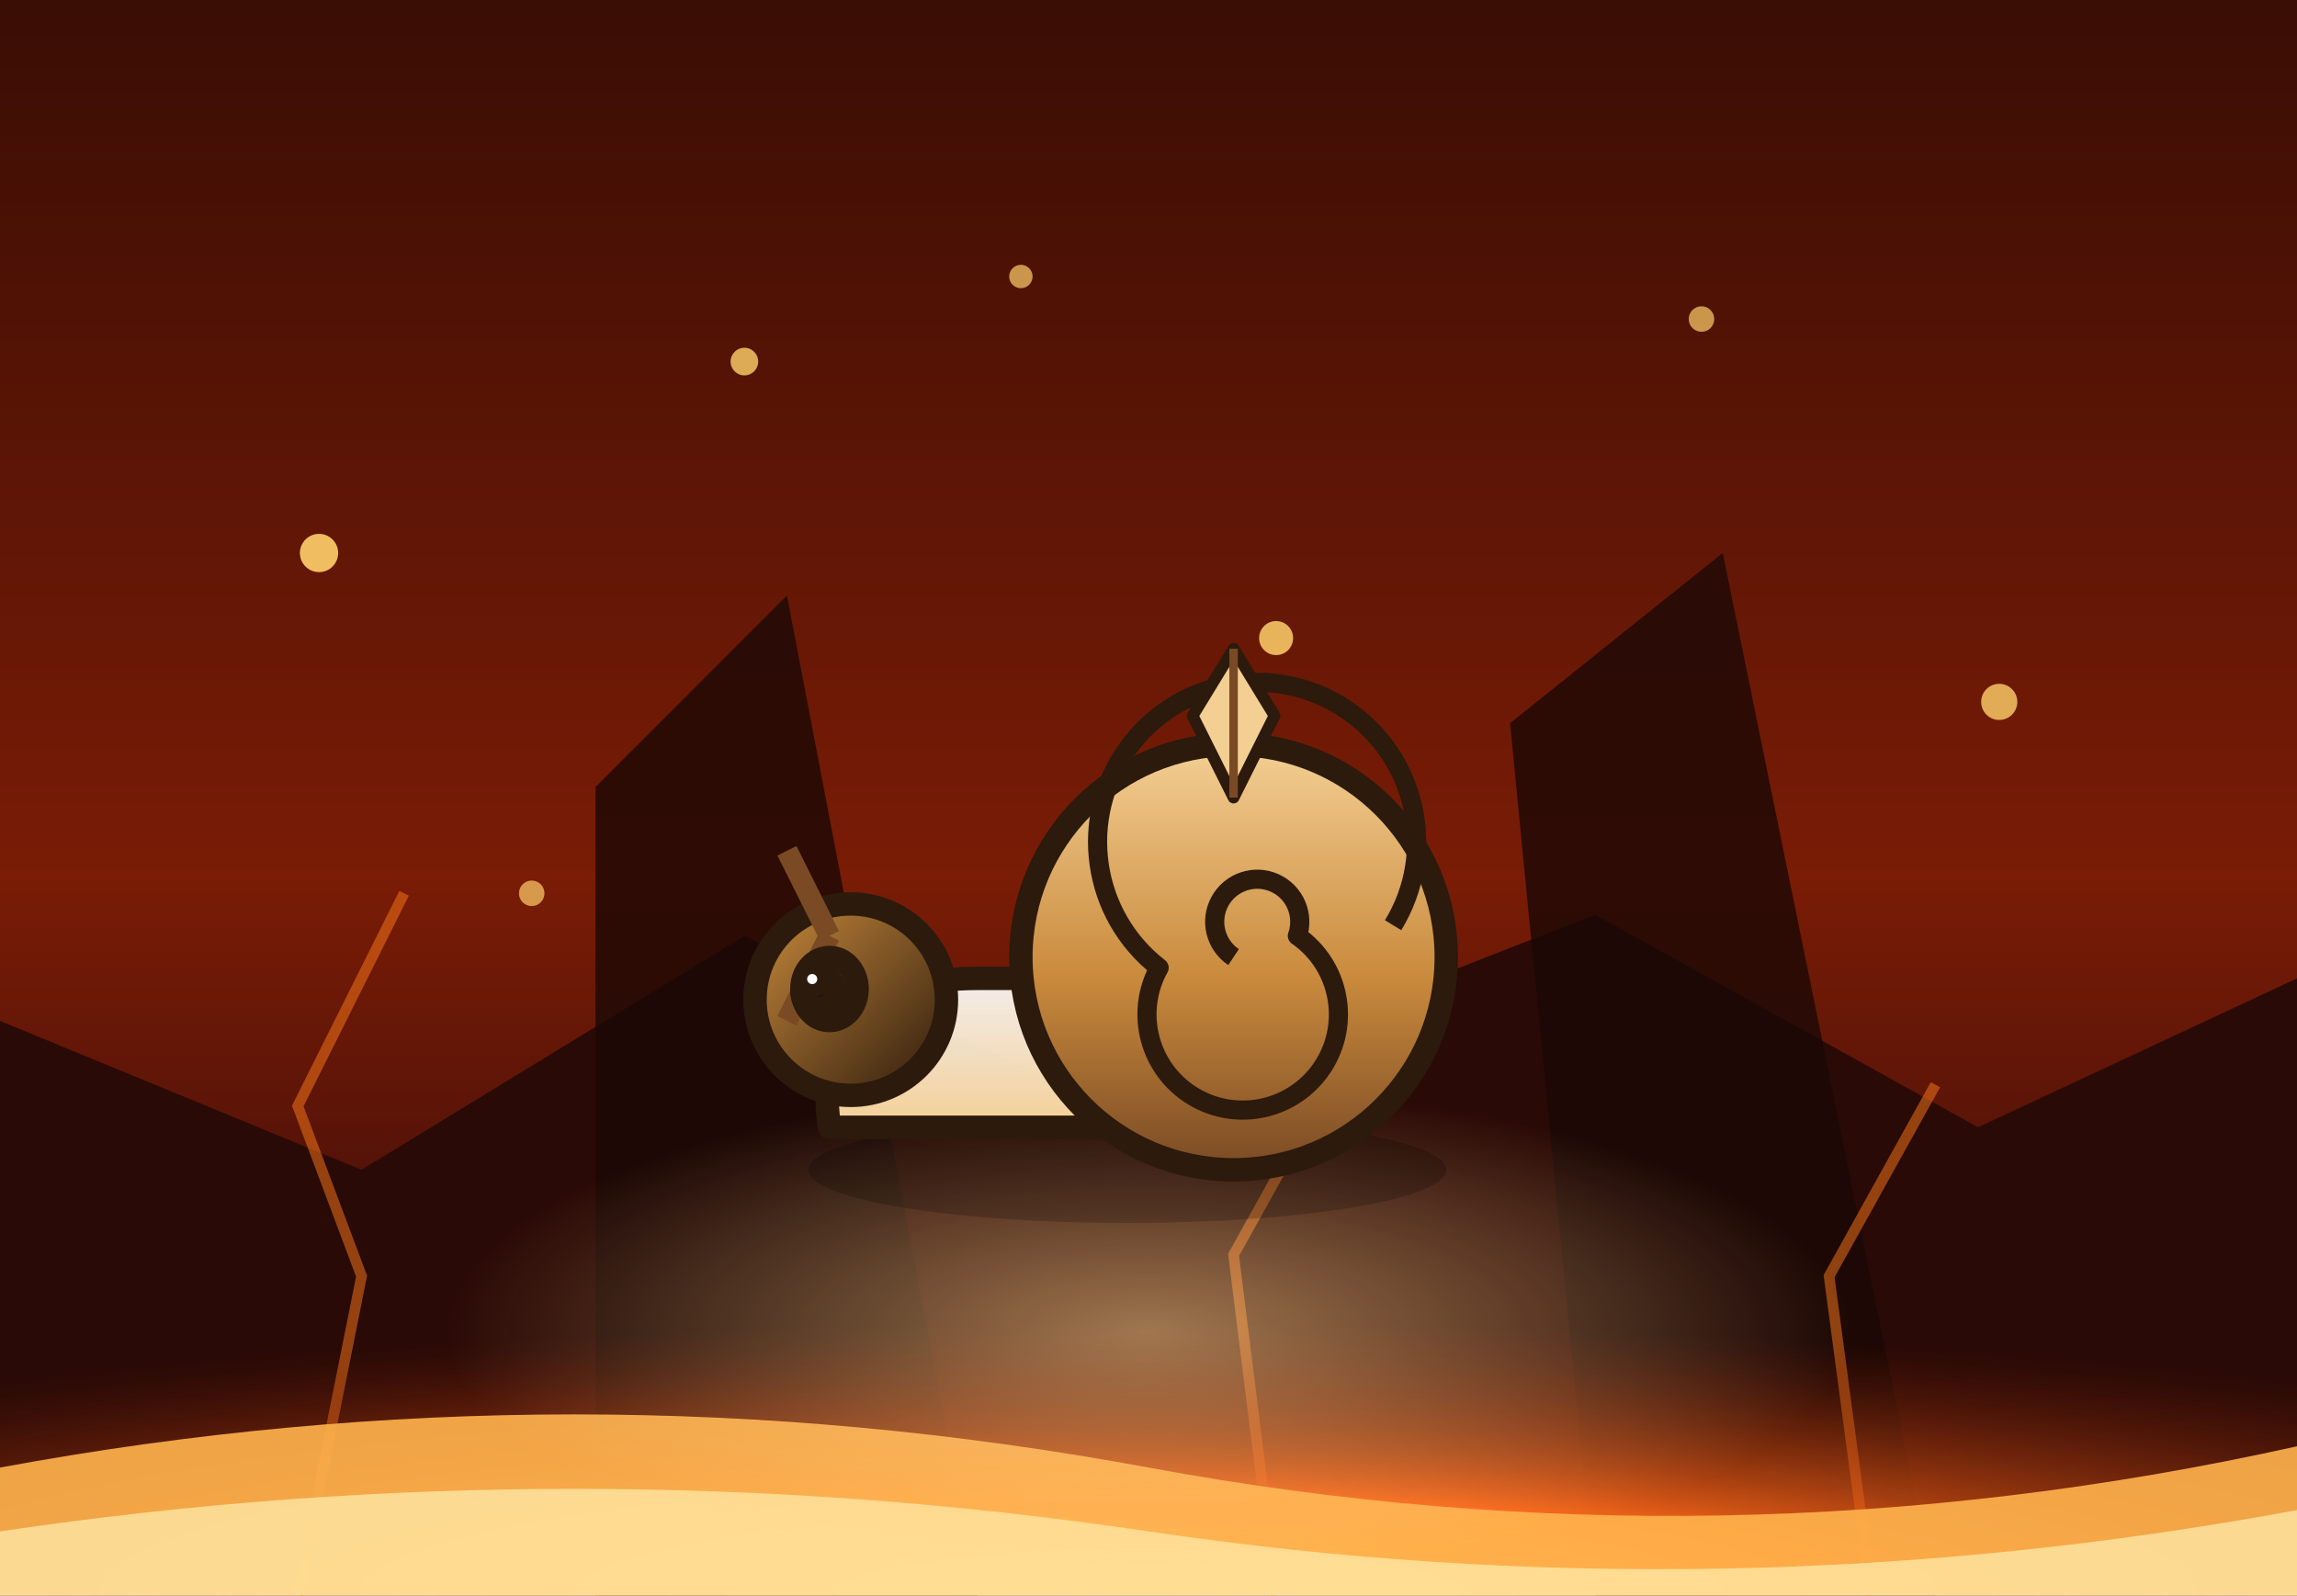
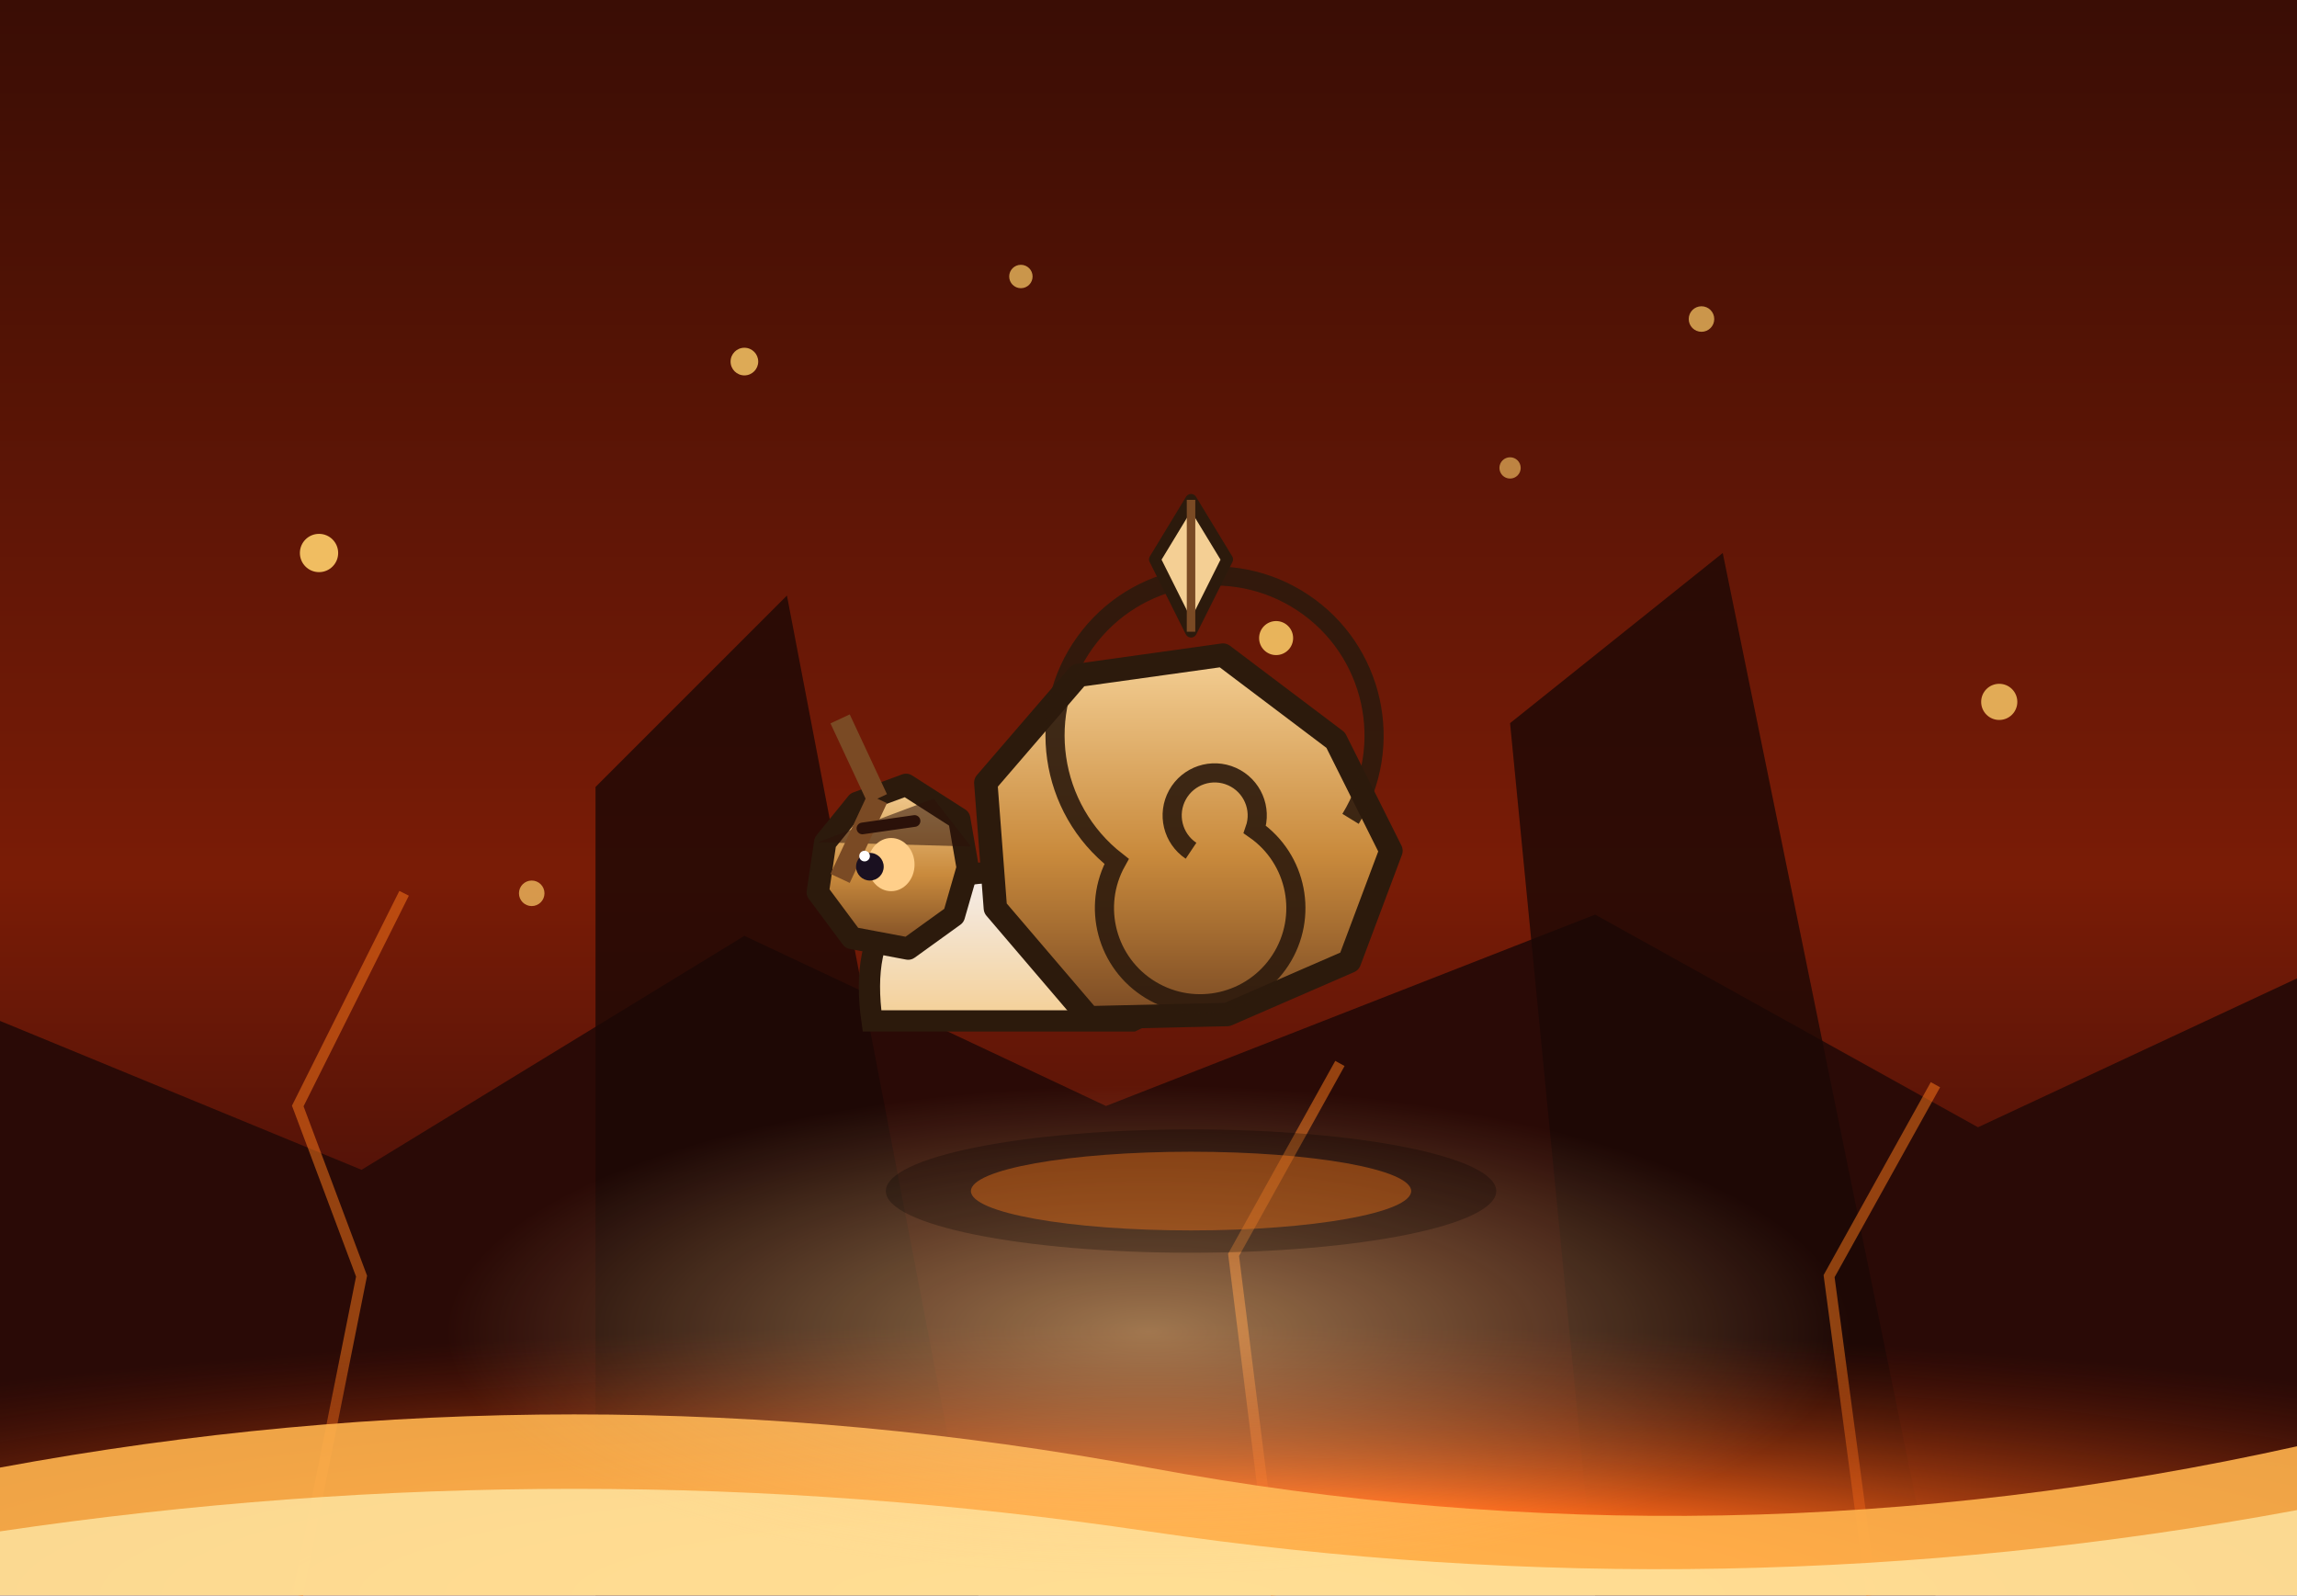
<svg xmlns="http://www.w3.org/2000/svg" viewBox="0 0 216 150">
  <defs>
    <linearGradient id="bodyS1_041" x1="0" y1="0" x2="0" y2="1">
      <stop offset="0%" stop-color="#f4cf94" />
      <stop offset="55%" stop-color="#c98a3c" />
      <stop offset="100%" stop-color="#7a4a24" />
    </linearGradient>
    <linearGradient id="body2S1_041" x1="0" y1="0" x2="1" y2="1">
      <stop offset="0%" stop-color="#c98a3c" />
      <stop offset="100%" stop-color="#2c1a0c" />
    </linearGradient>
    <linearGradient id="bellyS1_041" x1="0" y1="0" x2="0" y2="1">
      <stop offset="0%" stop-color="#ffffff" stop-opacity=".92" />
      <stop offset="100%" stop-color="#f4cf94" />
    </linearGradient>
+     <linearGradient id="voidS1_041" x1="0" y1="0" x2="0.3" y2="1">
+       <stop offset="0%" stop-color="#4c2a86" />
+       <stop offset="55%" stop-color="#2a1352" />
+       <stop offset="100%" stop-color="#100628" />
+     </linearGradient>
+     <linearGradient id="metalS1_041" x1="0" y1="0" x2="0" y2="1">
+       <stop offset="0%" stop-color="#c9d2e6" />
+       <stop offset="45%" stop-color="#7d879f" />
+       <stop offset="100%" stop-color="#333a4d" />
+     </linearGradient>
+     <linearGradient id="woodS1_041" x1="0" y1="0" x2="1" y2="1">
+       <stop offset="0%" stop-color="#9a6d3a" />
+       <stop offset="100%" stop-color="#4a3016" />
+     </linearGradient>
    <radialGradient id="stageS1_041" cx="50%" cy="62%" r="55%">
      <stop offset="0%" stop-color="#ffcf8a" stop-opacity=".55" />
      <stop offset="70%" stop-color="#ffcf8a" stop-opacity="0" />
    </radialGradient>
    <radialGradient id="orbS1_041" cx="42%" cy="38%" r="65%">
      <stop offset="0%" stop-color="#ffffff" stop-opacity=".95" />
      <stop offset="45%" stop-color="#f4cf94" />
      <stop offset="100%" stop-color="#7a4a24" />
    </radialGradient>
+     <radialGradient id="haloS1_041" cx="50%" cy="50%" r="50%">
+       <stop offset="60%" stop-color="#ffcf8a" stop-opacity="0" />
+       <stop offset="100%" stop-color="#ffcf8a" stop-opacity=".5" />
+     </radialGradient>
+     <linearGradient id="rimS1_041" x1="0" y1="0" x2="1" y2="1">
+       <stop offset="0%" stop-color="#ff9bf5" />
+       <stop offset="100%" stop-color="#ffcf8a" stop-opacity=".2" />
+     </linearGradient>
  </defs>
  <defs>
    <linearGradient id="skyS1_041" x1="0" y1="0" x2="0" y2="1">
      <stop offset="0%" stop-color="#3a0d05" />
      <stop offset="55%" stop-color="#7a1c06" />
      <stop offset="100%" stop-color="#20060a" />
    </linearGradient>
    <radialGradient id="lavaS1_041" cx="50%" cy="100%" r="80%">
      <stop offset="0%" stop-color="#ffd15c" />
      <stop offset="35%" stop-color="#ff6a1a" />
      <stop offset="100%" stop-color="#7a1c06" stop-opacity="0" />
    </radialGradient>
  </defs>
  <rect x="0" y="0" width="216" height="150" fill="url(#skyS1_041)" />
  <path d="M0,150 L0,96 L34,110 L70,88 L104,104 L150,86 L186,106 L216,92 L216,150 Z" fill="#2a0a06" />
  <path d="M56,150 L56,74 L74,56 L92,150 Z M150,150 L142,68 L162,52 L182,150 Z" fill="#1c0705" opacity=".8" />
  <g stroke="#ff7a1a" stroke-width="1" opacity=".5" fill="none">
    <path d="M28,150 L34,120 L28,104 L38,84" />
    <path d="M120,150 L116,118 L126,100" />
    <path d="M176,150 L172,120 L182,102" />
  </g>
  <rect x="0" y="118" width="216" height="32" fill="url(#lavaS1_041)" />
  <path d="M0,150 L0,138 Q54,128 108,138 T216,136 L216,150 Z" fill="#ffb24d" opacity=".9" />
  <path d="M0,150 L0,144 Q54,136 108,144 T216,142 L216,150 Z" fill="#fff0b0" opacity=".7" />
  <circle cx="30" cy="52" r="1.8" fill="#ffcf6a" opacity="0.9" />
  <circle cx="70" cy="34" r="1.3" fill="#ffcf6a" opacity="0.8" />
  <circle cx="120" cy="60" r="1.6" fill="#ffcf6a" opacity="0.85" />
  <circle cx="160" cy="30" r="1.2" fill="#ffcf6a" opacity="0.7" />
  <circle cx="188" cy="66" r="1.7" fill="#ffcf6a" opacity="0.8" />
  <circle cx="50" cy="84" r="1.2" fill="#ffcf6a" opacity="0.7" />
  <circle cx="96" cy="26" r="1.1" fill="#ffcf6a" opacity="0.7" />
+   <circle cx="142" cy="44" r="1.0" fill="#ffcf6a" opacity="0.6" />
  <ellipse cx="108" cy="118" rx="86" ry="30" fill="url(#stageS1_041)" />
-   <ellipse cx="106.0" cy="110.0" rx="30" ry="5" fill="#000" opacity=".2" />
-   <g stroke="#2c1a0c" stroke-width="2.2" stroke-linejoin="round">
-     <path d="M78.0,106.0 q-2,-14 14,-14 l18,0 q6,10 -4,14 Z" fill="url(#bellyS1_041)" />
-     <circle cx="80.0" cy="94.0" r="9" fill="url(#body2S1_041)" />
-     <line x1="78.0" y1="88.0" x2="74.0" y2="80.0" stroke="#7a4a24" stroke-width="2" />
-     <line x1="78.0" y1="88.0" x2="74.0" y2="96.0" stroke="#7a4a24" stroke-width="2" />
-     <ellipse cx="78" cy="93" rx="2.6" ry="2.964" fill="#ffffff" />
-     <circle cx="77" cy="93.312" r="1.56" fill="#1a1020" />
-     <circle cx="76.376" cy="92.064" r="0.624" fill="#fff" />
-     <circle cx="116.0" cy="90.0" r="20" fill="url(#bodyS1_041)" />
-     <path d="M116.0,90.0 m0,0 a4,4 0 1 1 6,-2 a9,9 0 1 1 -13,3 a15,15 0 1 1 22,-4" fill="none" stroke="#2c1a0c" stroke-width="1.8" />
-     <g transform="rotate(0 116 68)" stroke="#2c1a0c" stroke-width="1.1" stroke-linejoin="round">
-       <path d="M116,61 L119.85,67.3 L116,75 L112.15,67.3 Z" fill="#f4cf94" />
-       <line x1="116" y1="61" x2="116" y2="75" stroke="#7a4a24" stroke-width="0.8" />
-     </g>
+   <ellipse cx="112.0" cy="112.0" rx="28.7" ry="5.8" fill="#000" opacity=".26" />
+   <ellipse cx="112.0" cy="112.0" rx="20.7" ry="3.7" fill="#ff7a1a" opacity=".4" />
+   <path d="M82.0,96.0 q-2,-14 12.5,-14 l15.5,0 q5.0,10 -3.5,14 Z" fill="url(#bellyS1_041)" stroke="#2c1a0c" stroke-width="2" />
+   <path d="M91.0,81.6 L89.7,86.1 L85.4,89.2 L80.1,88.2 L76.9,83.9 L77.6,79.2 L80.6,75.5 L85.2,73.8 L90.2,77.0 Z" fill="url(#bodyS1_041)" stroke="#2c1a0c" stroke-width="2.1" stroke-linejoin="round" />
+   <path d="M76.9,79.2 L87.8,75.1 L91.3,79.6 Z" fill="#2b1109" opacity=".55" />
+   <line x1="82.5" y1="75.1" x2="79.0" y2="67.6" stroke="#7a4a24" stroke-width="2" />
+   <line x1="82.5" y1="75.1" x2="79.0" y2="82.6" stroke="#7a4a24" stroke-width="2" />
+   <ellipse cx="83.8" cy="81.3" rx="2.2" ry="2.5" fill="#ffcf8a" />
+   <circle cx="81.8" cy="81.5" r="1.3" fill="#1a1020" />
+   <circle cx="81.3" cy="80.5" r="0.5" fill="#fff" />
+   <path d="M81.1,77.9 l4.9,-0.7" stroke="#2b1109" stroke-width="1.1" stroke-linecap="round" />
+   <path d="M130.8,80.0 L126.9,90.4 L115.4,95.4 L102.4,95.7 L93.6,85.4 L92.7,73.6 L101.4,63.5 L115.0,61.6 L125.6,69.6 Z" fill="url(#bodyS1_041)" stroke="#2c1a0c" stroke-width="2.2" stroke-linejoin="round" />
+   <path d="M112.0,80.0 m0,0 a4,4 0 1 1 6,-2 a9,9 0 1 1 -13,3 a15,15 0 1 1 22,-4" fill="none" stroke="#2c1a0c" stroke-width="1.8" opacity=".9" />
+   <g transform="rotate(0 112.0 53.2)" stroke="#2c1a0c" stroke-width="1.1" stroke-linejoin="round">
+     <path d="M112.0,47.0 L115.4,52.6 L112.0,59.4 L108.6,52.6 Z" fill="#f4cf94" />
+     <line x1="112.0" y1="47.0" x2="112.0" y2="59.4" stroke="#7a4a24" stroke-width="0.8" />
  </g>
</svg>
